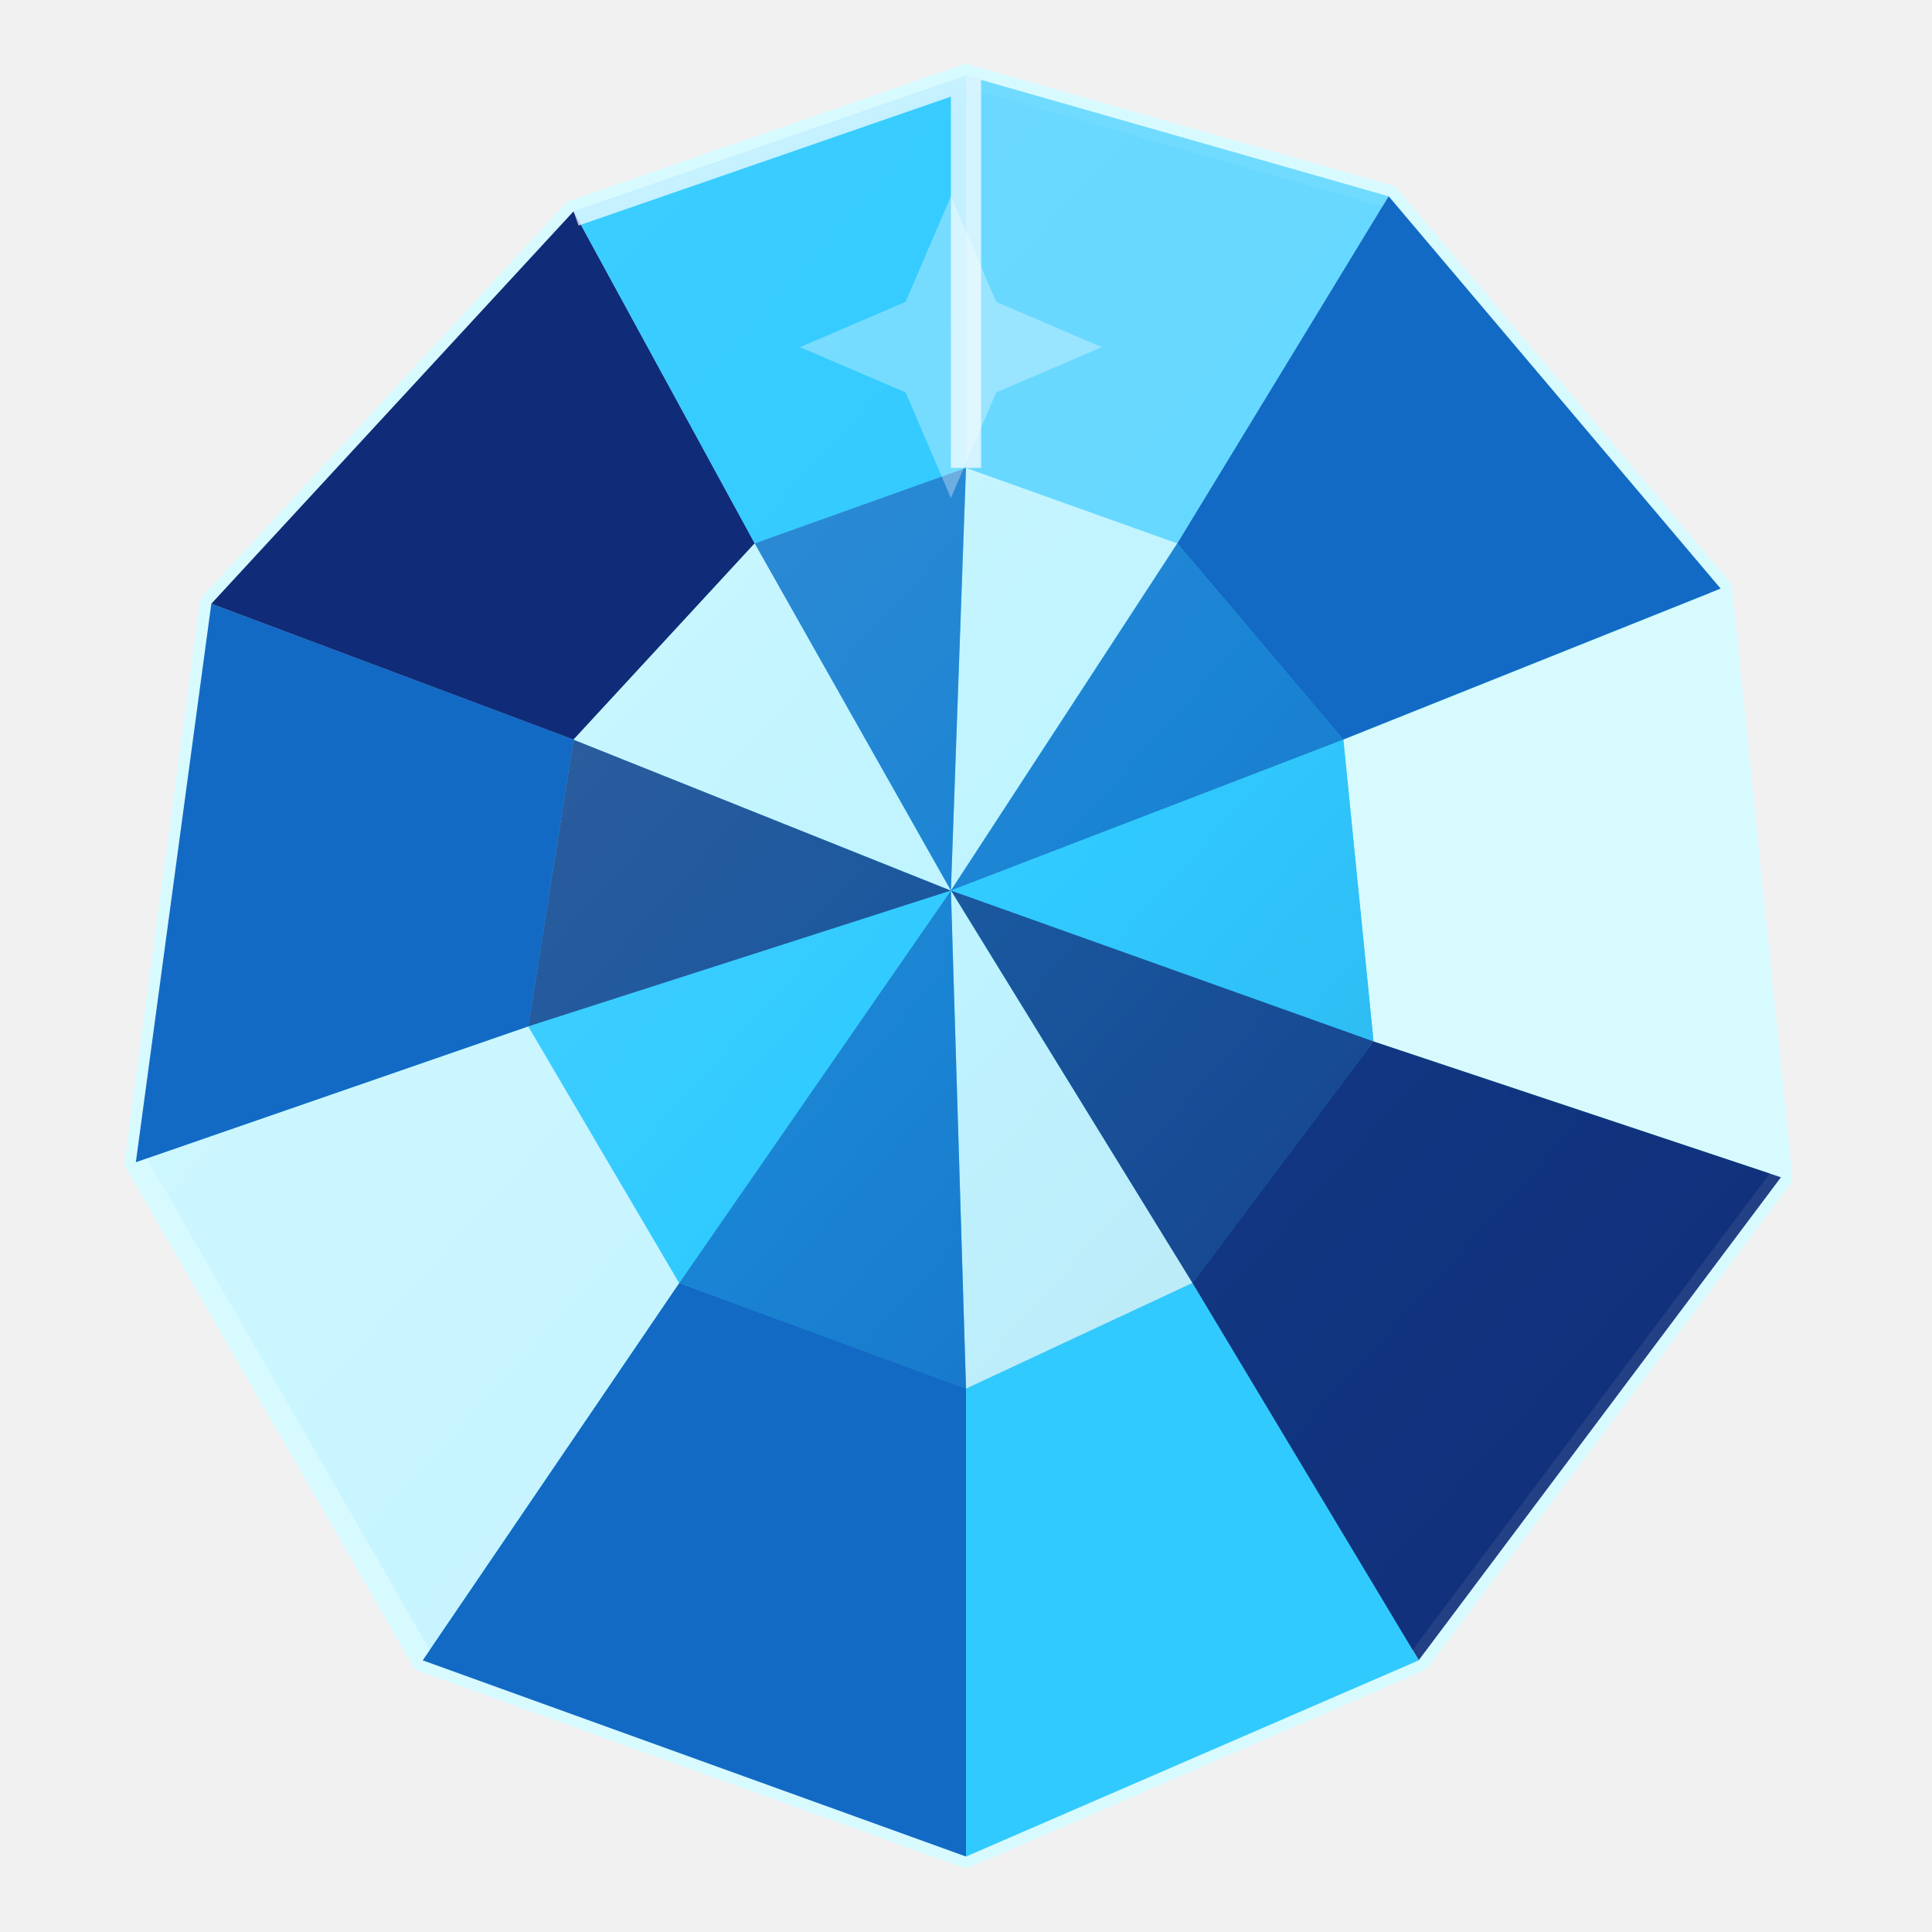
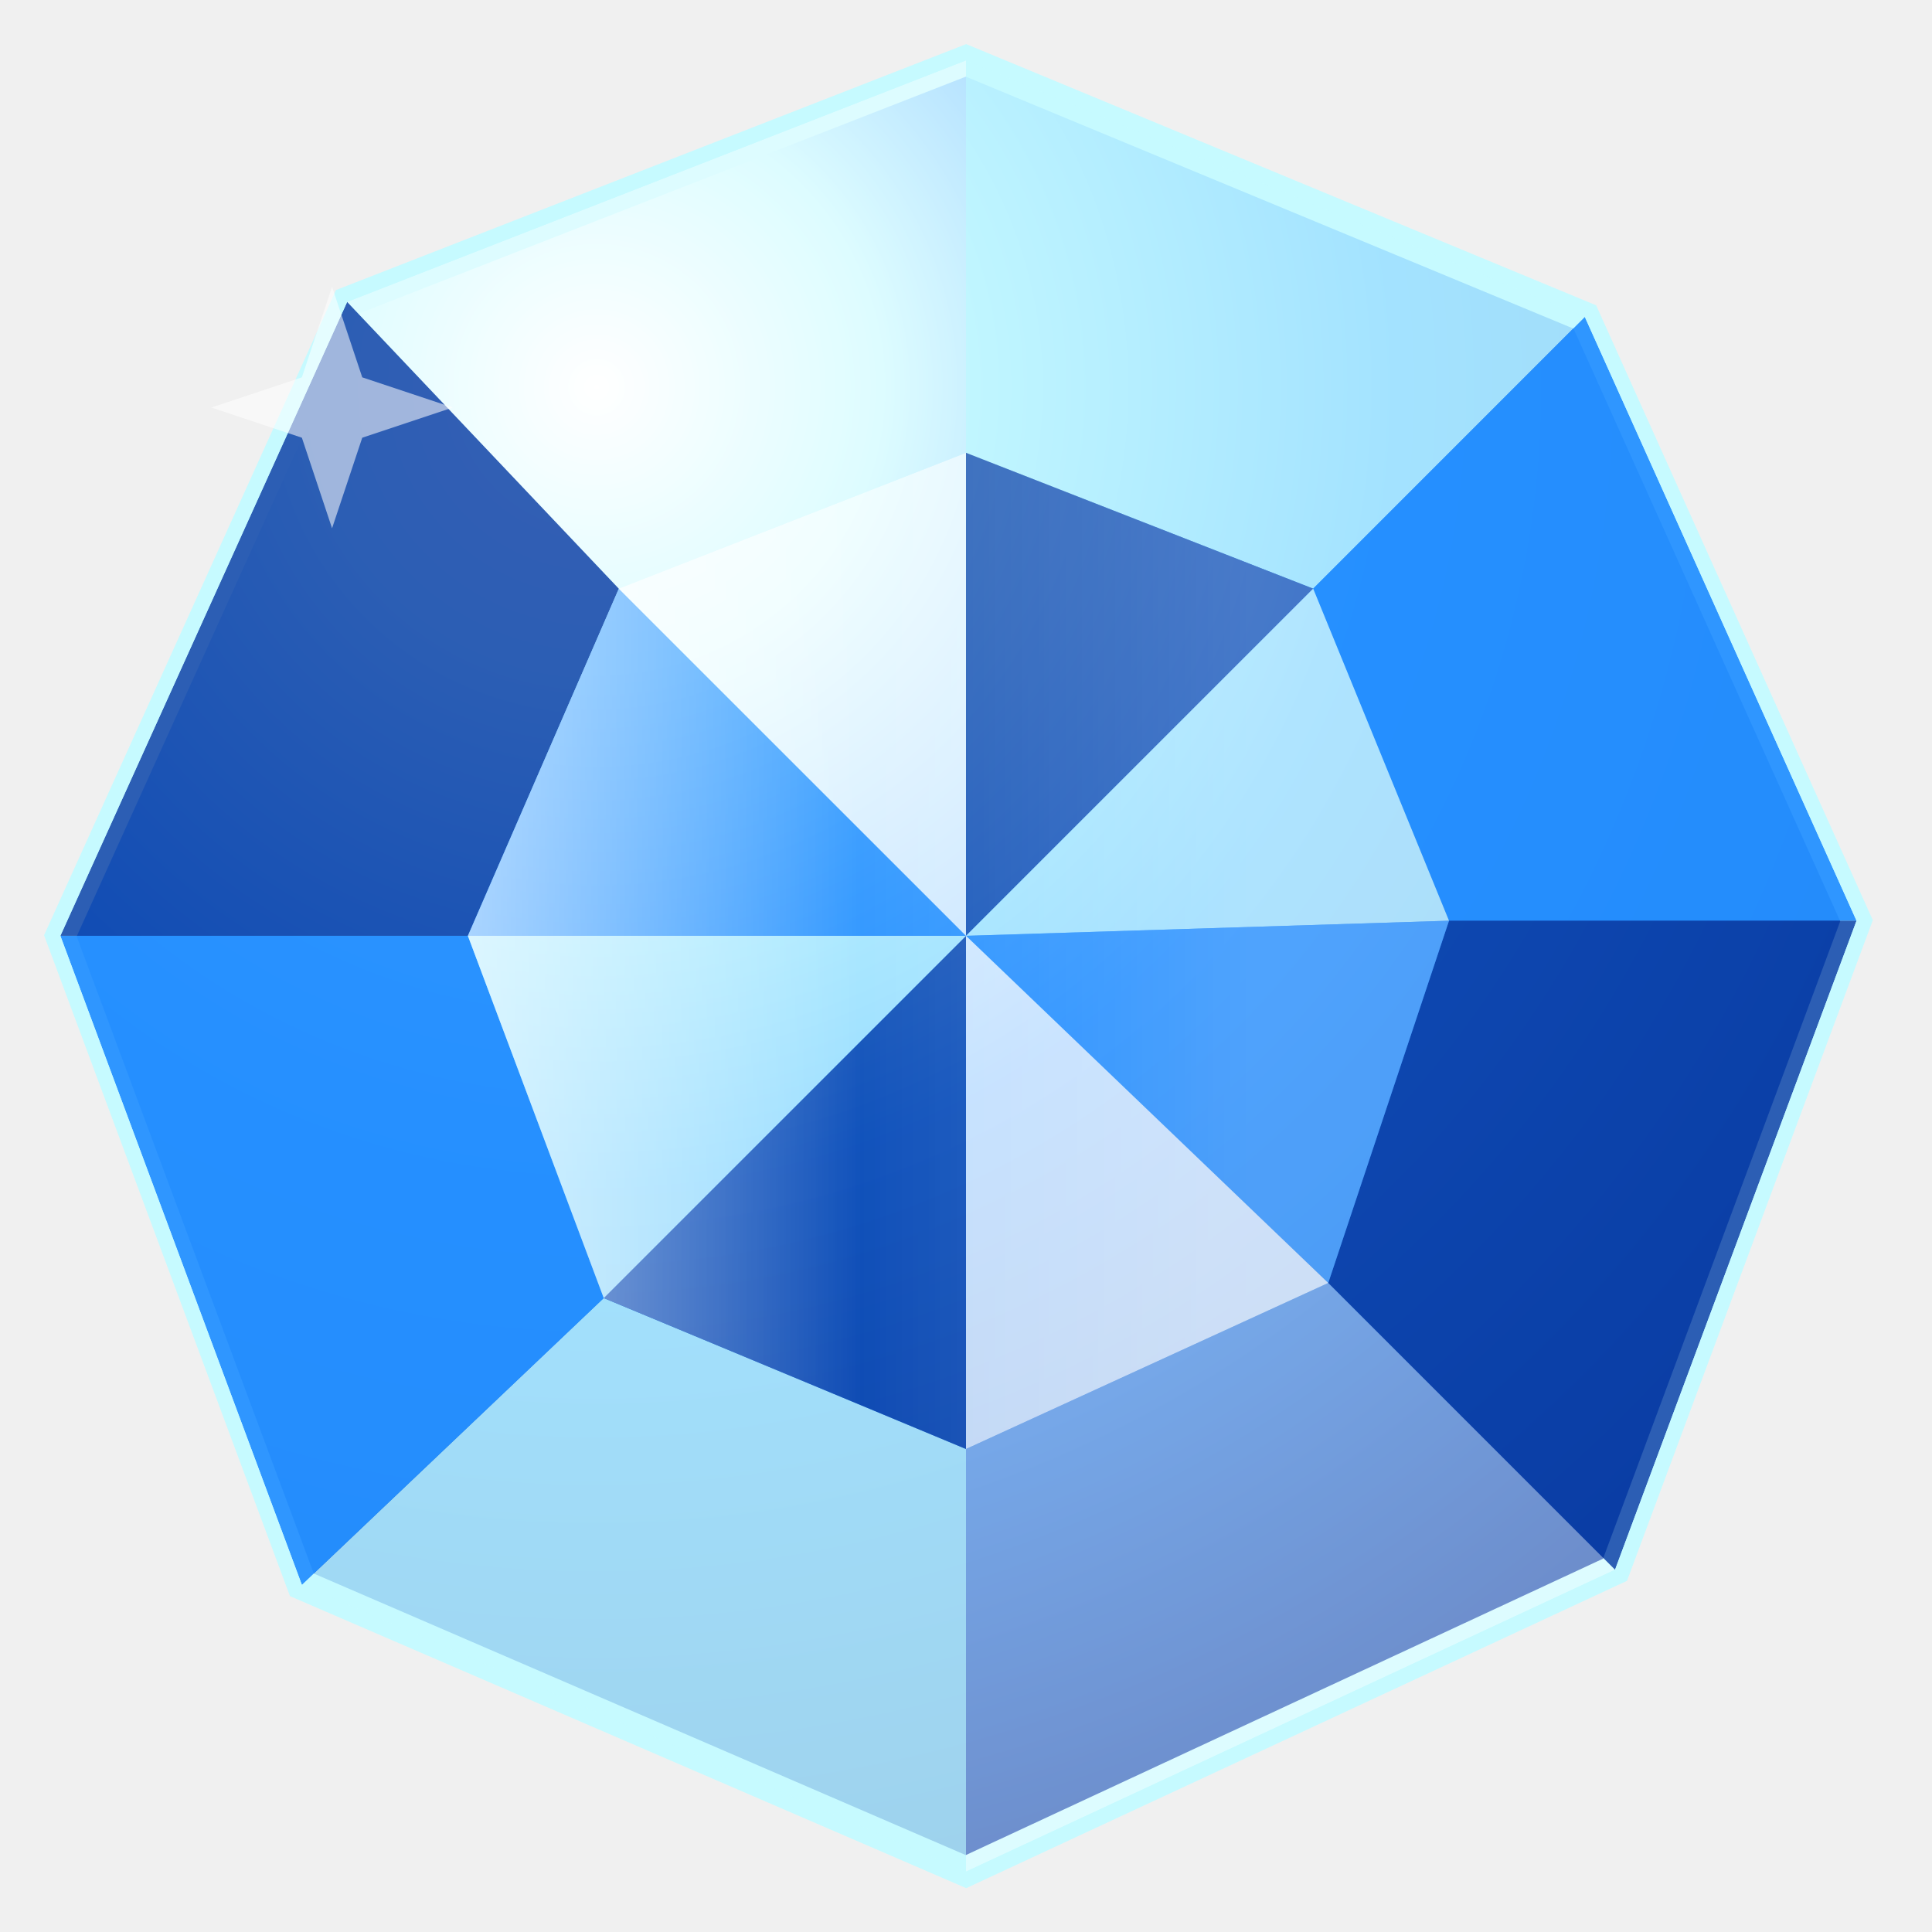
- <svg xmlns="http://www.w3.org/2000/svg" width="128" height="128" viewBox="0 0 128 128">
+ <svg xmlns="http://www.w3.org/2000/svg" viewBox="0 0 128 128">
  <defs>
-     <linearGradient id="body" x1="0" y1="0" x2="1" y2="1">
-       <stop stop-color="#d7faff" />
-       <stop offset=".5" stop-color="#30caff" />
-       <stop offset="1" stop-color="#102b78" />
+     <radialGradient id="shine" cx="30%" cy="18%" r="88%">
+       <stop stop-color="#fff" />
+       <stop offset=".18" stop-color="#c6faff" />
+       <stop offset=".5" stop-color="#258fff" />
+       <stop offset="1" stop-color="#0a3ca3" />
+     </radialGradient>
+     <linearGradient id="flash">
+       <stop stop-color="#fff" stop-opacity=".8" />
+       <stop offset=".4" stop-color="#fff" stop-opacity="0" />
+       <stop offset=".8" stop-color="#fff" stop-opacity=".28" />
    </linearGradient>
    <clipPath id="cut">
-       <polygon points="64,5 92,13 114,39 118,78 94,110 64,123 28,110 9,77 14,40 38,14" />
+       <polygon points="64,4 105,21 123,61 107,104 64,124 20,105 4,62 23,20" />
    </clipPath>
  </defs>
-   <polygon points="64,5 92,13 114,39 118,78 94,110 64,123 28,110 9,77 14,40 38,14" fill="url(#body)" stroke="#d7faff" stroke-width="1.5" stroke-linejoin="round" />
+   <polygon points="64,4 105,21 123,61 107,104 64,124 20,105 4,62 23,20" fill="url(#shine)" stroke="#c6faff" stroke-width="2" />
  <g clip-path="url(#cut)">
-     <polygon points="64,5,92,13,78,36,64,31" fill="#30caff" opacity=".9" />
-     <polygon points="64,31,78,36,63,59" fill="#d7faff" opacity=".85" />
-     <polygon points="92,13,114,39,89,49,78,36" fill="#126ac4" opacity="1" />
-     <polygon points="78,36,89,49,63,59" fill="#126ac4" opacity=".72" />
-     <polygon points="114,39,118,78,91,69,89,49" fill="#d7faff" opacity="1" />
-     <polygon points="89,49,91,69,63,59" fill="#30caff" opacity=".72" />
-     <polygon points="118,78,94,110,79,85,91,69" fill="#102b78" opacity=".9" />
-     <polygon points="91,69,79,85,63,59" fill="#102b78" opacity=".72" />
-     <polygon points="94,110,64,123,64,92,79,85" fill="#30caff" opacity="1" />
-     <polygon points="79,85,64,92,63,59" fill="#d7faff" opacity=".85" />
-     <polygon points="64,123,28,110,45,85,64,92" fill="#126ac4" opacity="1" />
-     <polygon points="64,92,45,85,63,59" fill="#126ac4" opacity=".72" />
-     <polygon points="28,110,9,77,35,68,45,85" fill="#d7faff" opacity=".9" />
-     <polygon points="45,85,35,68,63,59" fill="#30caff" opacity=".72" />
-     <polygon points="9,77,14,40,38,49,35,68" fill="#126ac4" opacity="1" />
-     <polygon points="35,68,38,49,63,59" fill="#102b78" opacity=".72" />
-     <polygon points="14,40,38,14,50,36,38,49" fill="#102b78" opacity="1" />
-     <polygon points="38,49,50,36,63,59" fill="#d7faff" opacity=".85" />
-     <polygon points="38,14,64,5,64,31,50,36" fill="#30caff" opacity=".9" />
-     <polygon points="50,36,64,31,63,59" fill="#126ac4" opacity=".72" />
-     <path d="M64,5 92,13 78,36 64,31Z" fill="white" opacity=".26" />
-     <path d="M38,14 64,5 64,31" fill="none" stroke="white" stroke-opacity=".7" stroke-width="2" />
+     <polygon points="64,4,105,21,87,39,64,30" fill="#c6faff" opacity="0.78" />
+     <polygon points="64,30,87,39,64,62" fill="#0a3ca3" opacity=".73" />
+     <polygon points="105,21,123,61,96,61,87,39" fill="#258fff" opacity="0.94" />
+     <polygon points="87,39,96,61,64,62" fill="#c6faff" opacity=".73" />
+     <polygon points="123,61,107,104,88,85,96,61" fill="#0a3ca3" opacity="0.82" />
+     <polygon points="96,61,88,85,64,62" fill="#258fff" opacity=".73" />
+     <polygon points="107,104,64,124,64,96,88,85" fill="#fff" opacity="0.4" />
+     <polygon points="88,85,64,96,64,62" fill="#fff" opacity=".73" />
+     <polygon points="64,124,20,105,40,86,64,96" fill="#c6faff" opacity="0.78" />
+     <polygon points="64,96,40,86,64,62" fill="#0a3ca3" opacity=".73" />
+     <polygon points="20,105,4,62,31,62,40,86" fill="#258fff" opacity="0.94" />
+     <polygon points="40,86,31,62,64,62" fill="#c6faff" opacity=".73" />
+     <polygon points="4,62,23,20,41,39,31,62" fill="#0a3ca3" opacity="0.82" />
+     <polygon points="31,62,41,39,64,62" fill="#258fff" opacity=".73" />
+     <polygon points="23,20,64,4,64,30,41,39" fill="#fff" opacity="0.4" />
+     <polygon points="41,39,64,30,64,62" fill="#fff" opacity=".73" />
+     <polygon points="64,30 87,39 96,61 88,85 64,96 40,86 31,62 41,39" fill="url(#flash)" opacity=".7" />
  </g>
-   <path d="M60 20l3 -7 3 7 7 3 -7 3 -3 7 -3 -7 -7 -3Z" fill="#fff" opacity=".32" />
+   <path d="M20 25l2-6 2 6 6 2-6 2-2 6-2-6-6-2Z" fill="#fff" opacity=".55" />
</svg>
